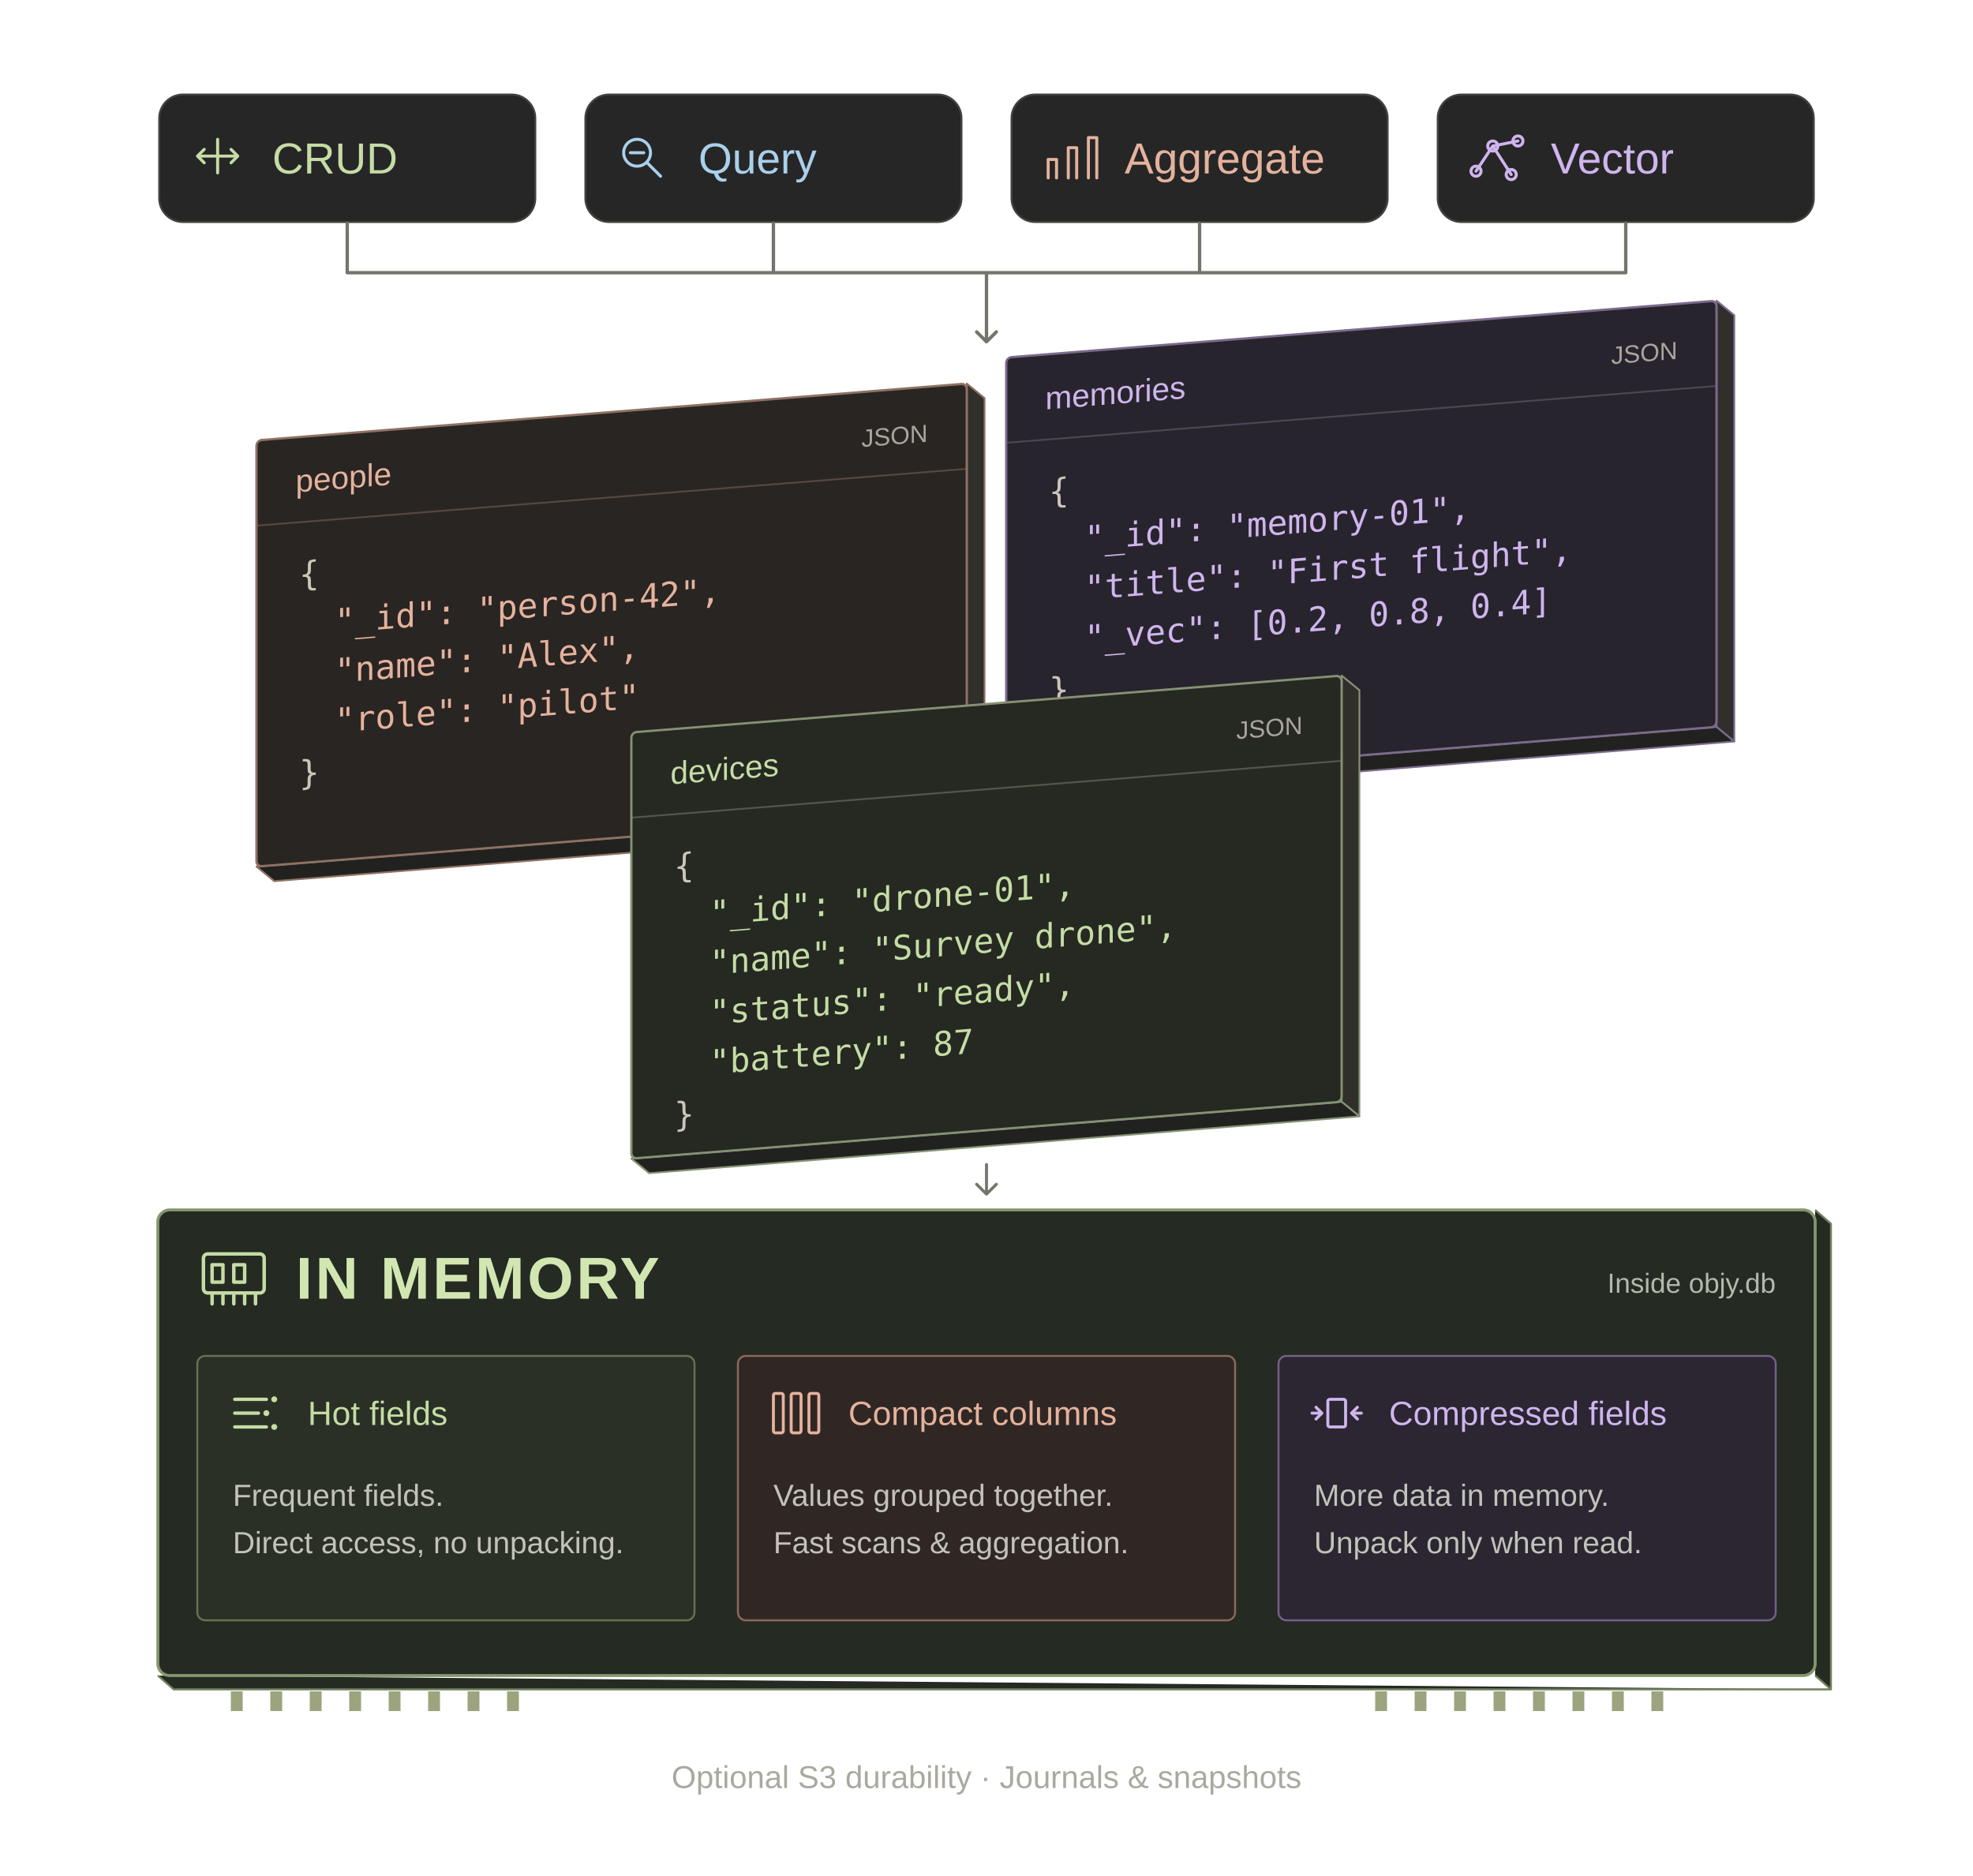
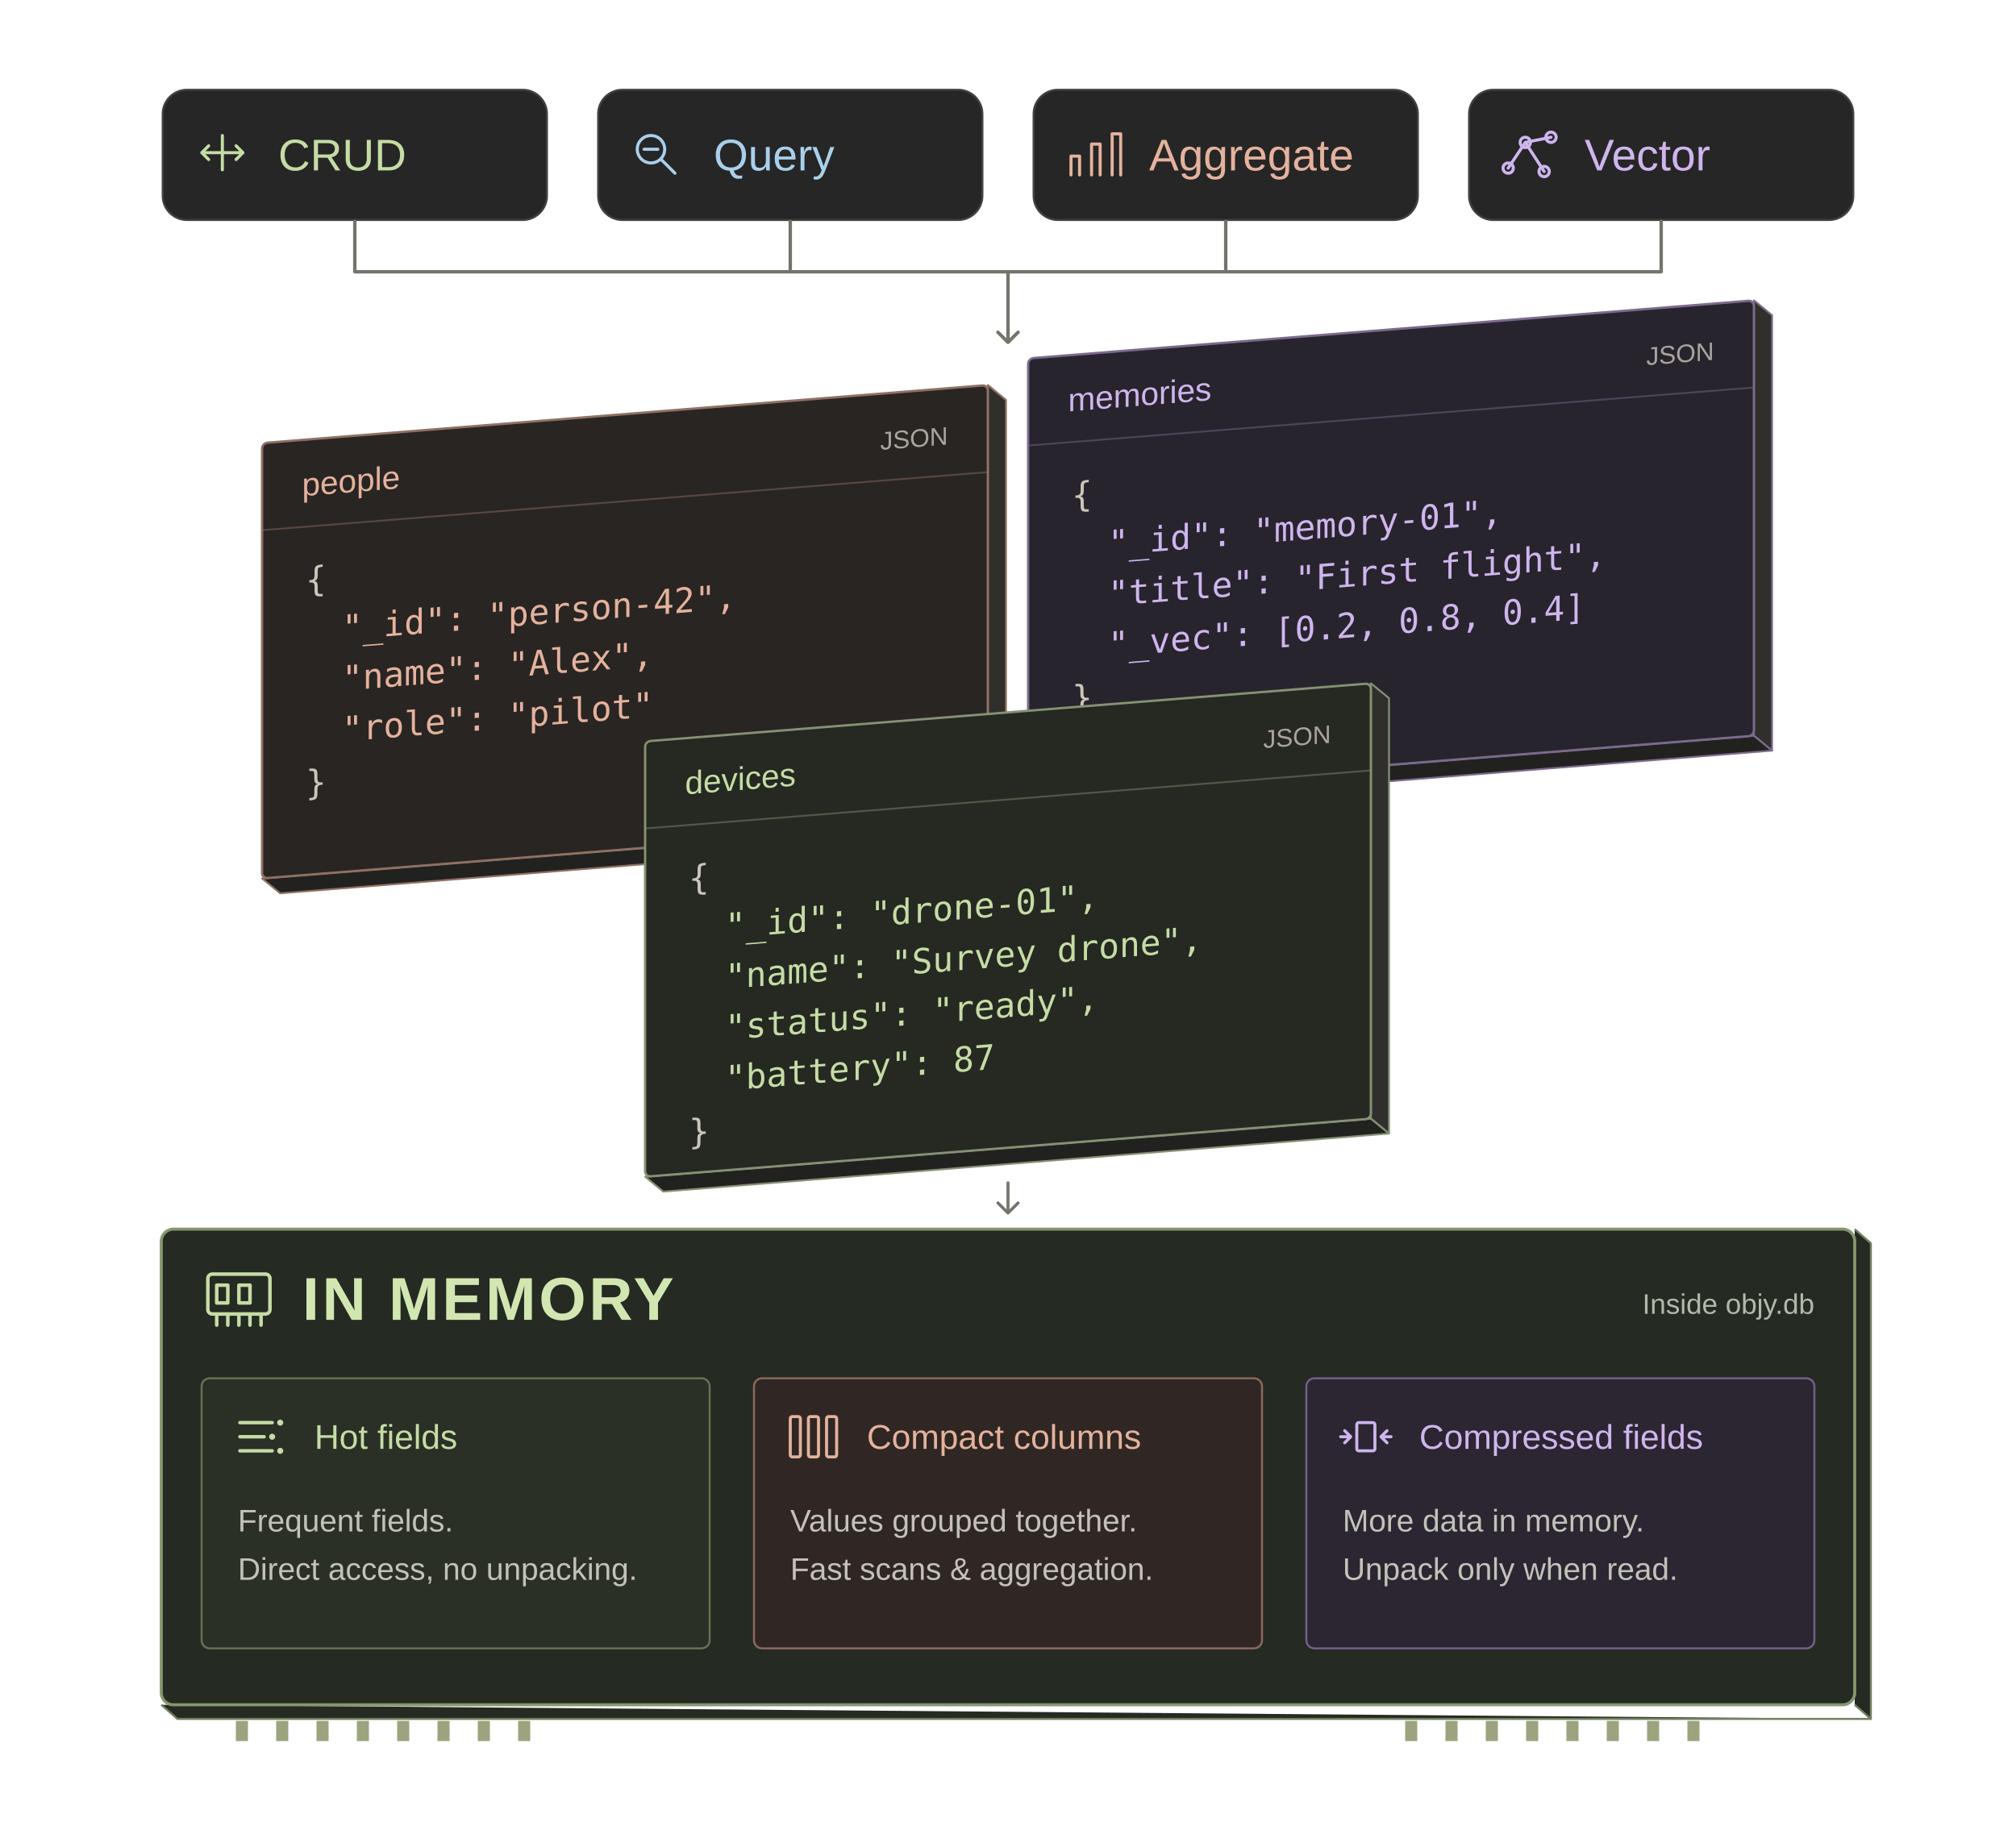
<svg xmlns="http://www.w3.org/2000/svg" class="objy-architecture" width="100%" fill="none" font-family="Montserrat, Arial, sans-serif">
  <style>
-     .objy-architecture { aspect-ratio: 1000 / 900; }
+     .objy-architecture { aspect-ratio: 1000 / 860; }
    .objy-architecture .architecture-compact { display: none; }
    @media (max-width: 640px) {
-       .objy-architecture { aspect-ratio: 360 / 1130; }
+       .objy-architecture { aspect-ratio: 360 / 1090; }
      .objy-architecture .architecture-wide { display: none; }
      .objy-architecture .architecture-compact { display: block; }
    }
  </style>
  <defs>
    <g id="objy-arch-ram" stroke="currentColor" stroke-width="1.6" stroke-linecap="round" stroke-linejoin="round">
      <rect x="1" y="3" width="28" height="18" rx="2" />
      <path d="M5 8h5v8H5zm10 0h5v8h-5zM5 22v4m5-4v4m5-4v4m5-4v4m5-4v4" />
    </g>
    <g id="objy-arch-hot" stroke="currentColor" stroke-width="1.7" stroke-linecap="round">
      <path d="M3 5h16M3 12h12M3 19h16" />
      <circle cx="23" cy="5" r="1.5" fill="currentColor" stroke="none" />
      <circle cx="19" cy="12" r="1.5" fill="currentColor" stroke="none" />
      <circle cx="23" cy="19" r="1.5" fill="currentColor" stroke="none" />
    </g>
    <g id="objy-arch-columns" stroke="currentColor" stroke-width="1.5">
      <rect x="2" y="2" width="5" height="20" rx="1" />
      <rect x="11" y="2" width="5" height="20" rx="1" />
      <rect x="20" y="2" width="5" height="20" rx="1" />
    </g>
    <g id="objy-arch-compressed" stroke="currentColor" stroke-width="1.5" stroke-linecap="round" stroke-linejoin="round">
      <rect x="9" y="5" width="9" height="14" rx="1" />
      <path d="M1 12h5m-3-3 3 3-3 3m23-3h-5m3-3-3 3 3 3" />
    </g>
    <g id="objy-arch-card" stroke="currentColor" stroke-linejoin="round">
      <path d="M400 0l10 9v240l-10-9Z" fill="#302f2b" />
      <path d="M0 240l10 9h400l-10-9Z" fill="#21221f" />
      <rect width="400" height="240" rx="3" fill="inherit" stroke-width="1.3" />
      <path d="M0 48h400" opacity=".45" />
    </g>
    <g id="objy-arch-person" class="object-snippet" fill="#292522" color="#8f7163">
      <use href="#objy-arch-card" />
      <text x="22" y="31" font-size="18" fill="#e4b29d" data-copy="architecture-diagram.person-collection">people</text>
      <text x="378" y="31" text-anchor="end" font-size="14" fill="#aaa49d">JSON</text>
      <g font-family="ui-monospace, SFMono-Regular, Consolas, monospace" font-size="19" fill="#e4b29d">
        <text x="24" y="84" fill="#ccc5bb">{</text>
        <text x="44" y="112" data-copy="architecture-diagram.person-id">"_id": "person-42",</text>
        <text x="44" y="140" data-copy="architecture-diagram.person-name">"name": "Alex",</text>
        <text x="44" y="168" data-copy="architecture-diagram.person-role">"role": "pilot"</text>
        <text x="24" y="196" fill="#ccc5bb">}</text>
      </g>
    </g>
    <g id="objy-arch-memory" class="object-snippet" fill="#28242d" color="#7c6a8d">
      <use href="#objy-arch-card" />
      <text x="22" y="31" font-size="18" fill="#cfb5ee" data-copy="architecture-diagram.memory-collection">memories</text>
      <text x="378" y="31" text-anchor="end" font-size="14" fill="#aaa49d">JSON</text>
      <g font-family="ui-monospace, SFMono-Regular, Consolas, monospace" font-size="19" fill="#cfb5ee">
        <text x="24" y="84" fill="#ccc5bb">{</text>
        <text x="44" y="112" data-copy="architecture-diagram.memory-id">"_id": "memory-01",</text>
        <text x="44" y="140" data-copy="architecture-diagram.memory-title">"title": "First flight",</text>
        <text x="44" y="168" data-copy="architecture-diagram.memory-vector">"_vec": [0.2, 0.8, 0.4]</text>
        <text x="24" y="196" fill="#ccc5bb">}</text>
      </g>
    </g>
    <g id="objy-arch-device" class="object-snippet" fill="#252922" color="#859174">
      <use href="#objy-arch-card" />
      <text x="22" y="31" font-size="18" fill="#c5dca5" data-copy="architecture-diagram.device-collection">devices</text>
      <text x="378" y="31" text-anchor="end" font-size="14" fill="#aaa49d">JSON</text>
      <g font-family="ui-monospace, SFMono-Regular, Consolas, monospace" font-size="19" fill="#c5dca5">
        <text x="24" y="84" fill="#ccc5bb">{</text>
        <text x="44" y="112" data-copy="architecture-diagram.device-id">"_id": "drone-01",</text>
        <text x="44" y="140" data-copy="architecture-diagram.device-name">"name": "Survey drone",</text>
        <text x="44" y="168" data-copy="architecture-diagram.device-status">"status": "ready",</text>
        <text x="44" y="196" data-copy="architecture-diagram.device-battery">"battery": 87</text>
        <text x="24" y="224" fill="#ccc5bb">}</text>
      </g>
    </g>
  </defs>
-   <svg class="architecture-wide" viewBox="0 0 1000 900" width="100%" height="100%" aria-hidden="true">
+   <svg class="architecture-wide" viewBox="0 0 1000 860" width="100%" height="100%" aria-hidden="true">
    <g transform="translate(80 22)">
      <rect x=".7" y=".7" width="190.6" height="64.6" rx="12" fill="#262626" stroke="#41413d" />
      <g transform="translate(15 20.0) scale(0.85)" stroke="#c5dca5" stroke-width="1.8" stroke-linecap="round" stroke-linejoin="round" fill="none">
        <path d="M8 14h20m-10-10v20m-8-14-4 4 4 4m16-8 4 4-4 4" />
      </g>
      <text x="58" y="40.7" font-size="22" fill="#c5dca5" data-copy="architecture-diagram.crud">CRUD</text>
    </g>
    <g transform="translate(296 22)">
      <rect x=".7" y=".7" width="190.6" height="64.6" rx="12" fill="#262626" stroke="#41413d" />
      <g transform="translate(15 20.0) scale(0.85)" stroke="#a9d0eb" stroke-width="1.8" stroke-linecap="round" stroke-linejoin="round" fill="none">
        <circle cx="14" cy="12" r="8" />
        <path d="m20 18 8 8m-18-14h8" />
      </g>
      <text x="58" y="40.7" font-size="22" fill="#a9d0eb" data-copy="architecture-diagram.query">Query</text>
    </g>
    <g transform="translate(512 22)">
      <rect x=".7" y=".7" width="190.6" height="64.6" rx="12" fill="#262626" stroke="#41413d" />
      <g transform="translate(15 20.0) scale(0.85)" stroke="#e4b29d" stroke-width="1.8" stroke-linecap="round" stroke-linejoin="round" fill="none">
        <path d="M5 27V16h5v11m7 0V9h5v18m7 0V3h5v24" />
      </g>
      <text x="58" y="40.7" font-size="22" fill="#e4b29d" data-copy="architecture-diagram.aggregate">Aggregate</text>
    </g>
    <g transform="translate(728 22)">
      <rect x=".7" y=".7" width="190.6" height="64.6" rx="12" fill="#262626" stroke="#41413d" />
      <g transform="translate(15 20.0) scale(0.85)" stroke="#cfb5ee" stroke-width="1.8" stroke-linecap="round" stroke-linejoin="round" fill="none">
        <path d="m6 23 10-15 11 17m-11-17 15-3" />
        <circle cx="6" cy="23" r="3" />
        <circle cx="16" cy="8" r="3" />
        <circle cx="27" cy="25" r="3" />
        <circle cx="31" cy="5" r="3" />
      </g>
      <text x="58" y="40.7" font-size="22" fill="#cfb5ee" data-copy="architecture-diagram.vector">Vector</text>
    </g>
    <g stroke="#74746c" stroke-width="1.7" stroke-linecap="round" stroke-linejoin="round">
      <path d="M176 88v25h648V88m-432 0v25m216-25v25M500 113v35m-5-5 5 5 5-5" />
    </g>
    <g class="object-stack">
      <use href="#objy-arch-person" transform="matrix(.9 -.072 0 .9 130 198)" />
      <use href="#objy-arch-memory" transform="matrix(.9 -.072 0 .9 510 156)" />
      <use href="#objy-arch-device" transform="matrix(.9 -.072 0 .9 320 346)" />
    </g>
    <path d="M500 565v15m-5-5 5 5 5-5" stroke="#74746c" stroke-width="1.5" stroke-linecap="round" stroke-linejoin="round" />
    <g class="storage-panel">
      <path d="m920 588 8 7v236l-8-7M80 824l8 7h840" fill="#252a22" stroke="#71815f" stroke-linejoin="round" />
      <rect x="80" y="588" width="840" height="236" rx="6" fill="#252a22" stroke="#84976f" stroke-width="1.5" />
      <use href="#objy-arch-ram" transform="translate(102 607) scale(1.1)" color="#c5dca5" />
      <text x="150" y="633" font-size="30" font-weight="600" letter-spacing="1.5" fill="#d2e6b2" data-copy="storage-diagram.memory">IN MEMORY</text>
      <text x="900" y="630" text-anchor="end" font-size="14" fill="#b2b9aa" data-copy="storage-diagram.inside">Inside objy.db</text>
      <g class="storage-tier" transform="translate(100 662)">
        <rect width="252" height="134" rx="4" fill="#2a3025" stroke="#647352" />
        <use href="#objy-arch-hot" transform="translate(16 17)" color="#c5dca5" />
        <text x="56" y="35" font-size="17" fill="#c5dca5" data-copy="storage-diagram.hot">Hot fields</text>
        <g font-size="15.5" fill="#c3c2ba">
          <text x="18" y="76" data-copy="storage-diagram.hot-detail">Frequent fields.</text>
          <text x="18" y="100" data-copy="storage-diagram.hot-benefit">Direct access, no unpacking.</text>
        </g>
      </g>
      <g class="storage-tier" transform="translate(374 662)">
        <rect width="252" height="134" rx="4" fill="#302724" stroke="#8a6a5c" />
        <use href="#objy-arch-columns" transform="translate(16 17)" color="#e4b29d" />
        <text x="56" y="35" font-size="17" fill="#e4b29d" data-copy="storage-diagram.columns">Compact columns</text>
        <g font-size="15.5" fill="#c3c2ba">
          <text x="18" y="76" data-copy="storage-diagram.columns-detail">Values grouped together.</text>
          <text x="18" y="100" data-copy="storage-diagram.columns-benefit">Fast scans &amp; aggregation.</text>
        </g>
      </g>
      <g class="storage-tier" transform="translate(648 662)">
        <rect width="252" height="134" rx="4" fill="#2b2631" stroke="#74608a" />
        <use href="#objy-arch-compressed" transform="translate(16 17)" color="#cfb5ee" />
        <text x="56" y="35" font-size="17" fill="#cfb5ee" data-copy="storage-diagram.compressed">Compressed fields</text>
        <g font-size="15.5" fill="#c3c2ba">
          <text x="18" y="76" data-copy="storage-diagram.compressed-detail">More data in memory.</text>
          <text x="18" y="100" data-copy="storage-diagram.compressed-benefit">Unpack only when read.</text>
        </g>
      </g>
      <path d="M120 832v10m20-10v10m20-10v10m20-10v10m20-10v10m20-10v10m20-10v10m20-10v10m440-10v10m20-10v10m20-10v10m20-10v10m20-10v10m20-10v10m20-10v10m20-10v10" stroke="#9ba47e" stroke-width="6" />
    </g>
-     <text x="500" y="881" text-anchor="middle" font-size="16" fill="#aaa99f" data-copy="storage-diagram.durability">Optional S3 durability · Journals &amp; snapshots</text>
  </svg>
-   <svg class="architecture-compact" viewBox="0 0 360 1130" width="100%" height="100%" aria-hidden="true">
+   <svg class="architecture-compact" viewBox="0 0 360 1090" width="100%" height="100%" aria-hidden="true">
    <g transform="translate(24 14)">
      <rect x=".7" y=".7" width="150.6" height="50.6" rx="12" fill="#262626" stroke="#41413d" />
      <g transform="translate(15 13.0) scale(0.65)" stroke="#c5dca5" stroke-width="1.8" stroke-linecap="round" stroke-linejoin="round" fill="none">
        <path d="M8 14h20m-10-10v20m-8-14-4 4 4 4m16-8 4 4-4 4" />
      </g>
      <text x="47" y="31.95" font-size="17" fill="#c5dca5" data-copy="architecture-diagram.crud">CRUD</text>
    </g>
    <g transform="translate(184 14)">
      <rect x=".7" y=".7" width="150.6" height="50.6" rx="12" fill="#262626" stroke="#41413d" />
      <g transform="translate(15 13.0) scale(0.65)" stroke="#a9d0eb" stroke-width="1.8" stroke-linecap="round" stroke-linejoin="round" fill="none">
        <circle cx="14" cy="12" r="8" />
        <path d="m20 18 8 8m-18-14h8" />
      </g>
      <text x="47" y="31.95" font-size="17" fill="#a9d0eb" data-copy="architecture-diagram.query">Query</text>
    </g>
    <g transform="translate(24 78)">
      <rect x=".7" y=".7" width="150.6" height="50.6" rx="12" fill="#262626" stroke="#41413d" />
      <g transform="translate(15 13.0) scale(0.65)" stroke="#e4b29d" stroke-width="1.8" stroke-linecap="round" stroke-linejoin="round" fill="none">
        <path d="M5 27V16h5v11m7 0V9h5v18m7 0V3h5v24" />
      </g>
      <text x="47" y="31.95" font-size="17" fill="#e4b29d" data-copy="architecture-diagram.aggregate">Aggregate</text>
    </g>
    <g transform="translate(184 78)">
      <rect x=".7" y=".7" width="150.6" height="50.6" rx="12" fill="#262626" stroke="#41413d" />
      <g transform="translate(15 13.0) scale(0.65)" stroke="#cfb5ee" stroke-width="1.8" stroke-linecap="round" stroke-linejoin="round" fill="none">
        <path d="m6 23 10-15 11 17m-11-17 15-3" />
        <circle cx="6" cy="23" r="3" />
        <circle cx="16" cy="8" r="3" />
        <circle cx="27" cy="25" r="3" />
        <circle cx="31" cy="5" r="3" />
      </g>
      <text x="47" y="31.95" font-size="17" fill="#cfb5ee" data-copy="architecture-diagram.vector">Vector</text>
    </g>
    <path d="M100 132v16h160v-16m-80 16v22m-5-5 5 5 5-5" stroke="#74746c" stroke-width="1.6" stroke-linecap="round" stroke-linejoin="round" />
    <g class="object-stack">
      <use href="#objy-arch-person" transform="matrix(.72 -.0576 0 .72 20 196)" />
      <use href="#objy-arch-memory" transform="matrix(.72 -.0576 0 .72 52 352)" />
      <use href="#objy-arch-device" transform="matrix(.72 -.0576 0 .72 20 508)" />
    </g>
    <path d="M180 688v17m-4-4 4 4 4-4" stroke="#74746c" stroke-width="1.5" stroke-linecap="round" stroke-linejoin="round" />
    <g class="storage-panel">
      <rect x="20" y="716" width="320" height="342" rx="5" fill="#252a22" stroke="#84976f" stroke-width="1.5" />
      <use href="#objy-arch-ram" transform="translate(34 733)" color="#c5dca5" />
      <text x="76" y="755" font-size="25" font-weight="600" fill="#d2e6b2" data-copy="storage-diagram.memory">IN MEMORY</text>
      <text x="326" y="748" text-anchor="end" font-size="10" fill="#b2b9aa" data-copy="storage-diagram.inside">Inside objy.db</text>
      <g class="storage-tier" transform="translate(34 780)">
        <rect width="292" height="78" rx="3" fill="#2a3025" stroke="#647352" />
        <use href="#objy-arch-hot" transform="translate(14 10) scale(.8)" color="#c5dca5" />
        <text x="48" y="27" font-size="16" fill="#c5dca5" data-copy="storage-diagram.hot">Hot fields</text>
        <g font-size="13.5" fill="#c3c2ba">
          <text x="14" y="51" data-copy="storage-diagram.hot-detail">Frequent fields.</text>
          <text x="14" y="69" data-copy="storage-diagram.hot-benefit">Direct access, no unpacking.</text>
        </g>
      </g>
      <g class="storage-tier" transform="translate(34 870)">
        <rect width="292" height="78" rx="3" fill="#302724" stroke="#8a6a5c" />
        <use href="#objy-arch-columns" transform="translate(14 10) scale(.8)" color="#e4b29d" />
        <text x="48" y="27" font-size="16" fill="#e4b29d" data-copy="storage-diagram.columns">Compact columns</text>
        <g font-size="13.5" fill="#c3c2ba">
          <text x="14" y="51" data-copy="storage-diagram.columns-detail">Values grouped together.</text>
          <text x="14" y="69" data-copy="storage-diagram.columns-benefit">Fast scans &amp; aggregation.</text>
        </g>
      </g>
      <g class="storage-tier" transform="translate(34 960)">
        <rect width="292" height="78" rx="3" fill="#2b2631" stroke="#74608a" />
        <use href="#objy-arch-compressed" transform="translate(14 10) scale(.8)" color="#cfb5ee" />
        <text x="48" y="27" font-size="16" fill="#cfb5ee" data-copy="storage-diagram.compressed">Compressed fields</text>
        <g font-size="13.5" fill="#c3c2ba">
          <text x="14" y="51" data-copy="storage-diagram.compressed-detail">More data in memory.</text>
          <text x="14" y="69" data-copy="storage-diagram.compressed-benefit">Unpack only when read.</text>
        </g>
      </g>
      <path d="M44 1060v12m14-12v12m14-12v12m14-12v12m14-12v12m160-12v12m14-12v12m14-12v12m14-12v12m14-12v12" stroke="#9ba47e" stroke-width="4" />
    </g>
-     <text x="180" y="1109" text-anchor="middle" font-size="12.5" fill="#aaa99f" data-copy="storage-diagram.durability">Optional S3 durability · Journals &amp; snapshots</text>
  </svg>
</svg>
